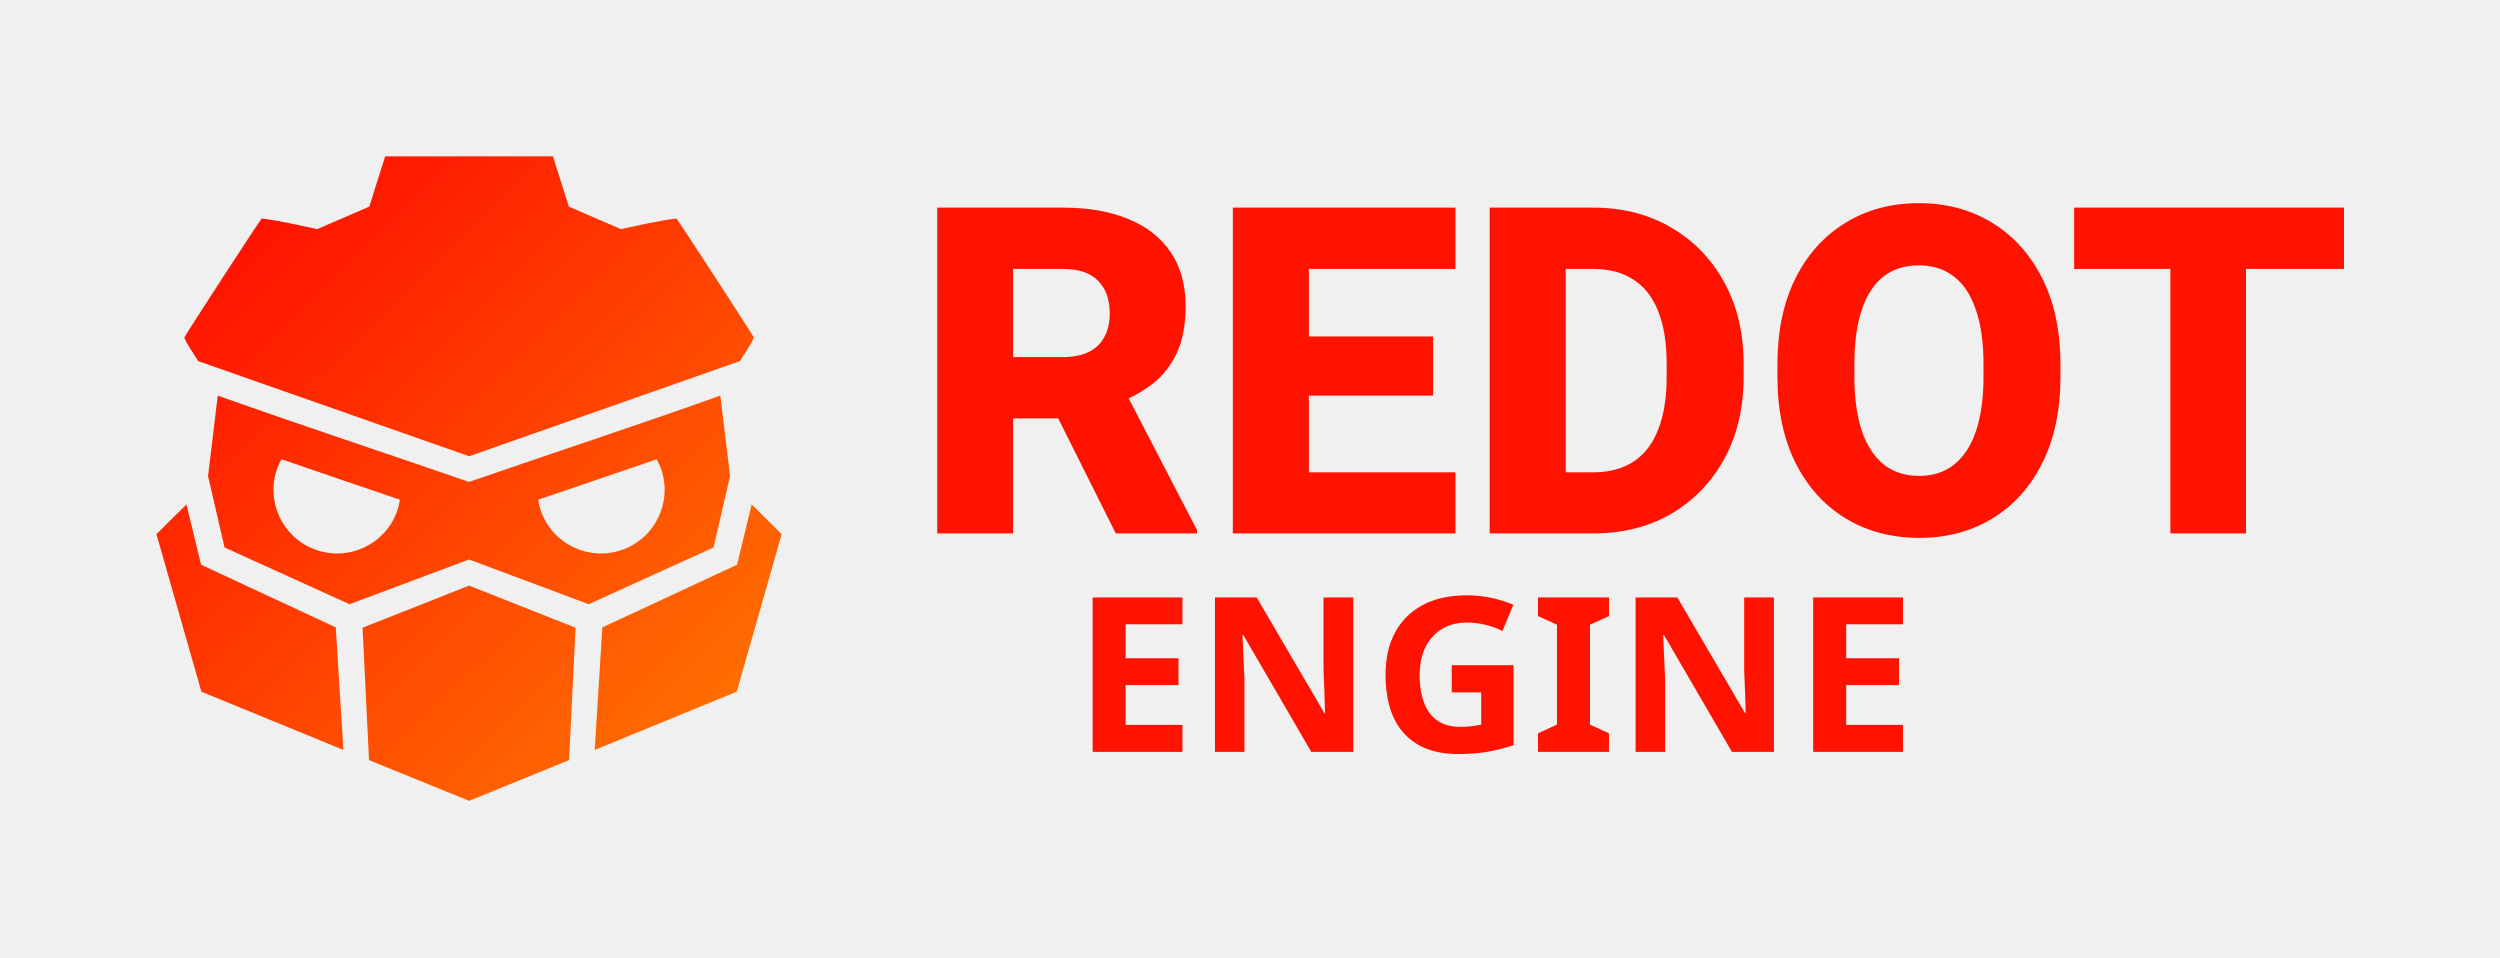
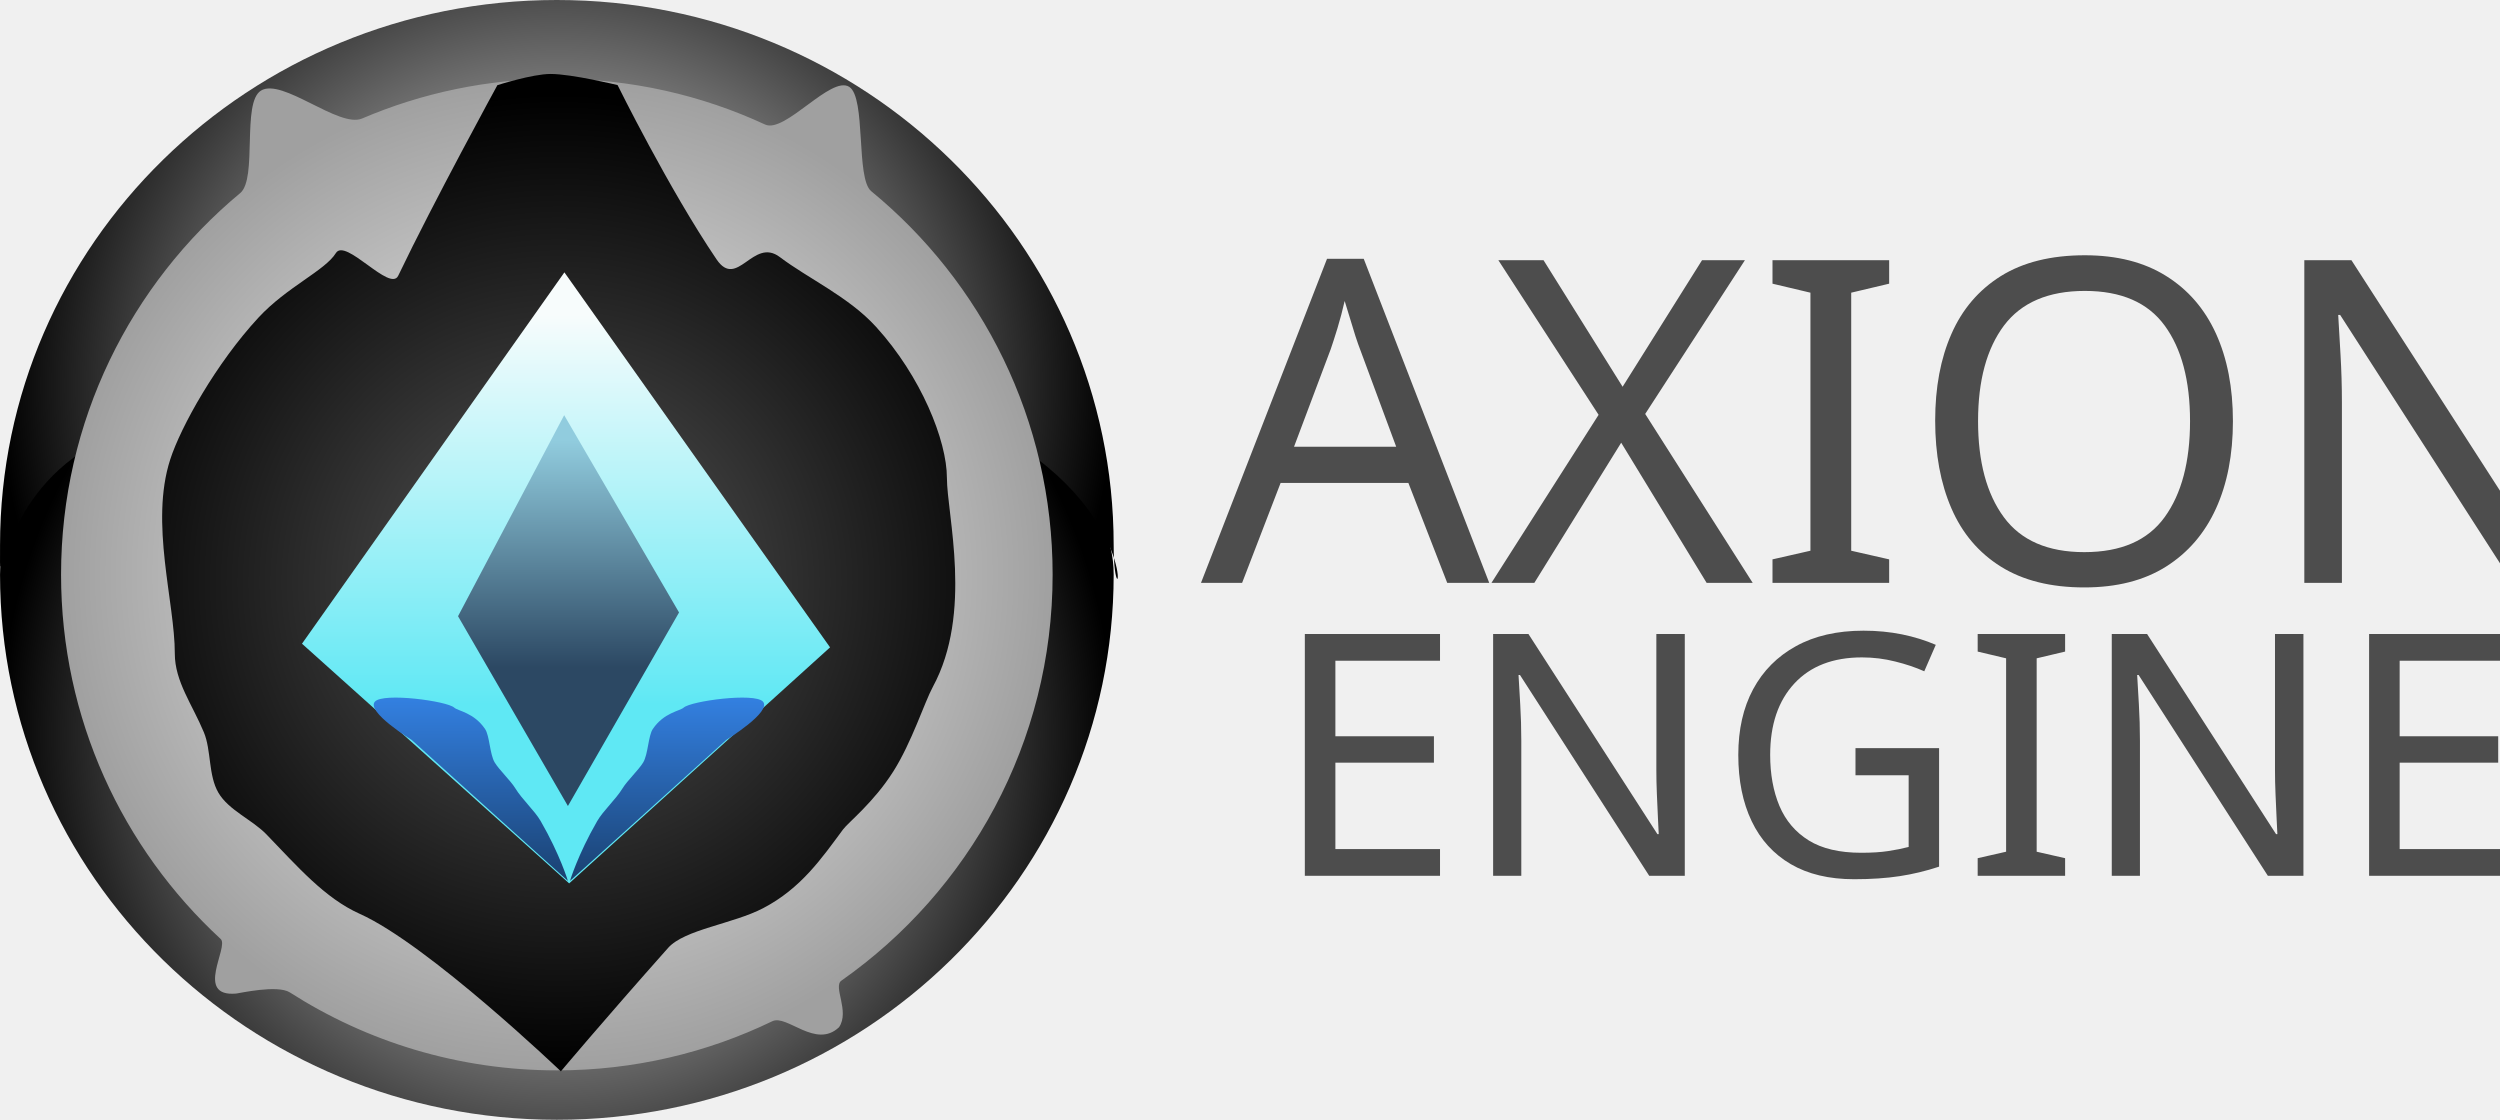
- <svg xmlns="http://www.w3.org/2000/svg" xmlns:xlink="http://www.w3.org/1999/xlink" width="4371.184" height="1673.563" viewBox="0 0 1156.542 442.797">
+ <svg xmlns="http://www.w3.org/2000/svg" version="1.1" width="462.146" height="207" viewBox="0,0,462.146,207">
  <defs>
-     <linearGradient xlink:href="#a" id="b" x1="460.702" x2="521.851" y1="533.831" y2="595.225" gradientTransform="matrix(3.5811 0 0 3.58154 -1531.388 -1806.268)" gradientUnits="userSpaceOnUse" />
-     <linearGradient id="a">
-       <stop offset="0" stop-color="#ff1300" />
-       <stop offset="1" stop-color="#ff6e01" />
+     <radialGradient cx="815.466" cy="572.236" r="102.932" gradientUnits="userSpaceOnUse" id="color-1">
+       <stop offset="0" stop-color="#ffffff" />
+       <stop offset="1" stop-color="#000000" />
+     </radialGradient>
+     <radialGradient cx="815.466" cy="507.764" r="102.932" gradientUnits="userSpaceOnUse" id="color-2">
+       <stop offset="0" stop-color="#ffffff" />
+       <stop offset="1" stop-color="#000000" />
+     </radialGradient>
+     <radialGradient cx="815.466" cy="542.717" r="91.65" gradientUnits="userSpaceOnUse" id="color-3">
+       <stop offset="0" stop-color="#ffffff" />
+       <stop offset="1" stop-color="#a0a0a0" />
+     </radialGradient>
+     <radialGradient cx="815.811" cy="544.2" r="90.346" gradientUnits="userSpaceOnUse" id="color-4">
+       <stop offset="0" stop-color="#595959" />
+       <stop offset="1" stop-color="#000000" />
+     </radialGradient>
+     <linearGradient x1="826.949" y1="494.76" x2="826.949" y2="566.75" gradientUnits="userSpaceOnUse" id="color-5">
+       <stop offset="0" stop-color="#f7fcfc" />
+       <stop offset="1" stop-color="#5fe8f4" />
+     </linearGradient>
+     <linearGradient x1="822.704" y1="517.866" x2="822.704" y2="559.876" gradientUnits="userSpaceOnUse" id="color-6">
+       <stop offset="0" stop-color="#91ccde" />
+       <stop offset="1" stop-color="#2c4863" />
+     </linearGradient>
+     <linearGradient x1="799.561" y1="565.456" x2="799.561" y2="599.349" gradientUnits="userSpaceOnUse" id="color-7">
+       <stop offset="0" stop-color="#3380e1" />
+       <stop offset="1" stop-color="#1a4171" />
+     </linearGradient>
+     <linearGradient x1="835.841" y1="565.456" x2="835.841" y2="599.349" gradientUnits="userSpaceOnUse" id="color-8">
+       <stop offset="0" stop-color="#3380e1" />
+       <stop offset="1" stop-color="#1a4171" />
    </linearGradient>
  </defs>
-   <path fill="url(#b)" d="m178.202 72.308-7.369 23.275q-12.038 5.205-24.076 10.414c-8.514-1.793-17.05-3.87-25.68-4.91-1.361 1.532-35.826 54.53-35.816 55.078 1.588 3.888 4.315 7.232 6.377 10.87l125.353 44.027 125.353-44.027c2.062-3.638 4.79-6.982 6.377-10.87.008-.547-34.454-53.546-35.817-55.079-8.628 1.041-17.164 3.118-25.68 4.911q-12.037-5.208-24.075-10.414l-7.369-23.275zm-77.017 110.74c-.155-.048-.468.184-.48.262-1.51 12.31-4.46 36.939-4.46 36.939l7.638 33.016 57.784 26.25 55.324-20.687 55.323 20.687 57.785-26.25 7.638-33.016s-2.951-24.629-4.461-36.939c-.014-.105-.565-.485-.565-.1-37.828 13.445-77.287 26.466-115.72 39.728-38.434-13.262-77.893-26.283-115.721-39.729 0-.096-.034-.144-.086-.161zm29.061 29.426c18.15 6.26 36.447 12.477 54.744 18.693a29.46 29.453 0 0 1-1.385 5.629 29.46 29.453 0 0 1-37.841 17.427 29.46 29.453 0 0 1-17.432-37.831 29.46 29.453 0 0 1 1.914-3.918m173.49 0a29.46 29.453 0 0 1 1.914 3.918 29.46 29.453 0 0 1-17.432 37.83 29.46 29.453 0 0 1-37.841-17.426 29.46 29.453 0 0 1-1.385-5.63c18.297-6.215 36.595-12.432 54.744-18.692M86.25 233.37l-13.877 13.746 20.788 72.874 65.703 26.943-3.536-56.69-62.308-28.987Zm261.482 0-6.77 27.886-62.308 28.987-3.535 56.69 65.702-26.943 20.788-72.874zm-130.741 37.536-49.27 19.494 2.991 61.24 46.279 18.848 46.279-18.848 2.99-61.24z" paint-order="stroke fill markers" style="font-variation-settings:normal;-inkscape-stroke:none" />
-   <g fill="#ff1300" font-family="Heebo" font-weight="800" letter-spacing="0">
-     <path d="M887.686 93.983c-12.768 0-24.09 3.033-33.956 9.106q-14.804 9.006-23.187 25.775c-5.52 11.11-8.277 24.398-8.277 39.855v5.478c0 15.458 2.795 28.782 8.382 39.961q8.387 16.664 23.187 25.67c9.935 6.004 21.285 9 34.052 9 12.768 0 24.052-2.996 33.851-9 9.868-6.004 17.559-14.56 23.081-25.67 5.589-11.179 8.384-24.503 8.384-39.96v-5.479c0-15.457-2.795-28.745-8.384-39.855q-8.386-16.77-23.186-25.775-14.802-9.108-33.947-9.106m-454.1 2.07v150.706h35.091V193.56h20.866l26.642 53.198h37.575v-1.55L522.144 184.3c4.054-1.952 7.753-4.167 11.02-6.687 4.83-3.795 8.589-8.584 11.28-14.38 2.692-5.797 4.032-12.975 4.032-21.532 0-9.936-2.305-18.29-6.93-25.052q-6.831-10.146-19.565-15.323c-8.42-3.519-18.492-5.275-30.225-5.275zm136.739 0v150.706h102.986V218.5h-67.798v-35.497h57.451v-27.334h-57.451v-31.253h67.798V96.052h-79.597zm118.83 0v150.706h47.92q20.495.002 36.124-9.106 15.63-9.215 24.534-25.467 8.9-16.353 8.9-37.778v-5.9q0-21.528-8.9-37.778-8.906-16.356-24.64-25.466-15.63-9.213-36.123-9.212h-33.434zm270.385 0v28.363h44.505V246.76h34.988V124.416h45.333V96.052h-80.321zm-71.854 26.708c6.347 0 11.761 1.72 16.245 5.17 4.486 3.45 7.867 8.596 10.144 15.427q3.523 10.143 3.523 25.15v5.69c0 9.867-1.146 18.22-3.415 25.052q-3.417 10.248-10.145 15.63-6.625 5.278-16.15 5.276-9.731.002-16.458-5.275-6.627-5.384-10.145-15.63c-2.28-6.832-3.417-15.186-3.417-25.054v-5.689c0-10.006 1.13-18.387 3.417-25.15 2.275-6.831 5.623-11.977 10.039-15.428 4.416-3.45 9.872-5.17 16.362-5.17m-419.009 1.655h23.08q10.867.001 16.25 5.486c3.586 3.658 5.388 8.658 5.388 15.006 0 4.279-.84 7.936-2.493 10.972q-2.373 4.557-7.239 6.94-4.868 2.378-12.117 2.377h-22.869zm255.664 0h12.629q11.18 0 18.74 4.967 7.557 4.863 11.384 14.592c2.624 6.486 3.929 14.592 3.929 24.322v6.111q.001 14.49-3.929 24.323-3.827 9.833-11.384 14.803-7.561 4.967-18.635 4.966H724.34z" font-size="16.115" style="-inkscape-font-specification:&quot;Heebo Ultra-Bold&quot;" />
-     <text xml:space="preserve" x="753.302" y="349.557" stroke-width="23.733" font-size="100.544" paint-order="stroke fill markers" style="line-height:normal;-inkscape-font-specification:&quot;Heebo Ultra-Bold&quot;;text-align:end;text-decoration-color:#000" text-anchor="end" transform="scale(1.00494 .99508)">
-       <tspan x="753.302" y="349.557" style="text-align:center" text-anchor="middle">ENGINE</tspan>
-     </text>
+   <g transform="translate(-712.5272,-436.5)">
+     <g stroke-width="0" stroke-miterlimit="10">
+       <g stroke="none">
+         <path d="M712.534,542.717c0,-55.661 205.864,-55.661 205.864,0c0,55.661 -46.084,100.783 -102.932,100.783c-56.848,0 -102.932,-45.122 -102.932,-100.783z" fill="url(#color-1)" />
+         <path d="M712.534,537.283c0,-55.661 46.084,-100.783 102.932,-100.783c56.848,0 102.932,45.122 102.932,100.783c0,16.473 6.521,-3.181 -18.505,-19.016c-17.462,-11.049 -62.656,-18.285 -83.91,-18.341c-28.585,-0.075 -68.487,7.087 -88.448,20.202c-15.802,10.383 -15.001,29.392 -15.001,17.155z" fill="url(#color-2)" />
+         <path d="M723.816,542.717c0,-28.363 12.884,-53.717 33.119,-70.528c3.222,-2.677 0.252,-16.712 3.824,-18.933c3.922,-2.439 14.42,6.985 18.708,5.152c11.051,-4.725 23.219,-7.34 35.998,-7.34c13.75,0 26.793,3.028 38.498,8.454c3.668,1.7 12.166,-9.12 15.552,-6.968c3.142,1.996 1.192,16.935 4.059,19.288c20.477,16.808 33.54,42.317 33.54,70.876c0,31.045 -15.436,58.484 -39.051,75.063c-1.585,1.113 1.58,5.655 -0.428,8.606c-4.31,4.081 -9.629,-2.414 -12.341,-1.104c-12.044,5.821 -25.556,9.084 -39.83,9.084c-18.175,0 -35.115,-5.291 -49.363,-14.416c-2.268,-1.453 -9.365,0.169 -9.906,0.216c-7.775,0.684 -1.285,-8.619 -2.867,-10.079c-18.147,-16.746 -29.513,-40.731 -29.513,-67.371z" fill="url(#color-3)" />
+         <path d="M744.844,557.341c0,-9.582 -4.646,-24.134 -0.854,-35.89c1.965,-6.09 8.523,-17.823 16.324,-26.247c5.26,-5.681 12.28,-8.663 14.309,-11.927c1.774,-2.855 10.02,7.317 11.516,4.194c6.6,-13.779 18.334,-35.226 18.334,-35.226c0,0 6.461,-2.071 9.83,-2.073c3.946,-0.002 12.391,2.06 12.391,2.06c0,0 9.488,19.219 18.293,32.212c3.825,5.644 6.758,-4.162 11.695,-0.424c5.23,3.96 12.746,7.353 17.801,12.91c8.316,9.143 13.089,21.029 13.089,27.923c0,6.788 4.851,24.924 -2.621,38.658c-1.489,2.737 -3.875,10.208 -7.29,15.6c-3.642,5.751 -8.302,9.388 -9.293,10.724c-3.895,5.251 -7.723,10.872 -14.768,14.55c-5.573,2.909 -14.525,3.92 -17.569,7.344c-12.087,13.6 -19.823,22.817 -19.823,22.817c0,0 -24.566,-23.471 -37.177,-29.116c-6.482,-2.902 -11.515,-8.756 -17.246,-14.683c-2.627,-2.717 -6.982,-4.46 -8.88,-7.699c-1.891,-3.227 -1.298,-7.825 -2.691,-11.176c-2.133,-5.133 -5.371,-9.411 -5.371,-14.531z" fill="url(#color-4)" />
+         <g>
+           <path d="M817.739,599.8l-49.387,-44.305l48.51,-68.646l49.108,69.321z" fill="url(#color-5)" />
+           <path d="M817.511,585.497l-20.312,-35.085l19.62,-37.162l21.236,36.47z" fill="url(#color-6)" />
+           <path d="M817.511,599.349l-28.888,-26.07c0,0 -8.509,-5.222 -6.78,-7.089c1.561,-1.684 13.296,-0.106 14.654,1.12c0.703,0.635 3.649,0.913 5.702,3.956c0.847,1.255 0.862,4.658 1.778,6.184c0.802,1.337 2.956,3.374 3.798,4.757c1.27,2.085 3.585,4.145 4.7,6.075c3.587,6.208 5.035,11.067 5.035,11.067z" fill="url(#color-7)" />
+           <path d="M822.927,588.282c1.115,-1.93 3.43,-3.99 4.7,-6.075c0.843,-1.383 2.996,-3.42 3.798,-4.757c0.916,-1.526 0.932,-4.929 1.778,-6.184c2.053,-3.043 4.998,-3.321 5.702,-3.956c1.358,-1.225 13.093,-2.804 14.654,-1.12c1.73,1.867 -6.78,7.089 -6.78,7.089l-28.888,26.07c0,0 1.449,-4.859 5.035,-11.067z" fill="url(#color-8)" />
+         </g>
+       </g>
+       <text transform="translate(934.5424,544.2431) scale(2.0881,2.0881)" font-size="40" xml:space="preserve" fill="#4d4d4d" stroke="#ffffff" font-family="&quot;Berlin Sans FB&quot;, Sans Serif" font-weight="normal" text-anchor="start">
+         <tspan x="0" dy="0">AXION</tspan>
+       </text>
+       <text transform="translate(947.6724,598.3959) scale(1.56492,1.56492)" font-size="40" xml:space="preserve" fill="#4d4d4d" stroke="#ffffff" font-family="&quot;Berlin Sans FB&quot;, Sans Serif" font-weight="normal" text-anchor="start">
+         <tspan x="0" dy="0">ENGINE</tspan>
+       </text>
+     </g>
  </g>
</svg>
